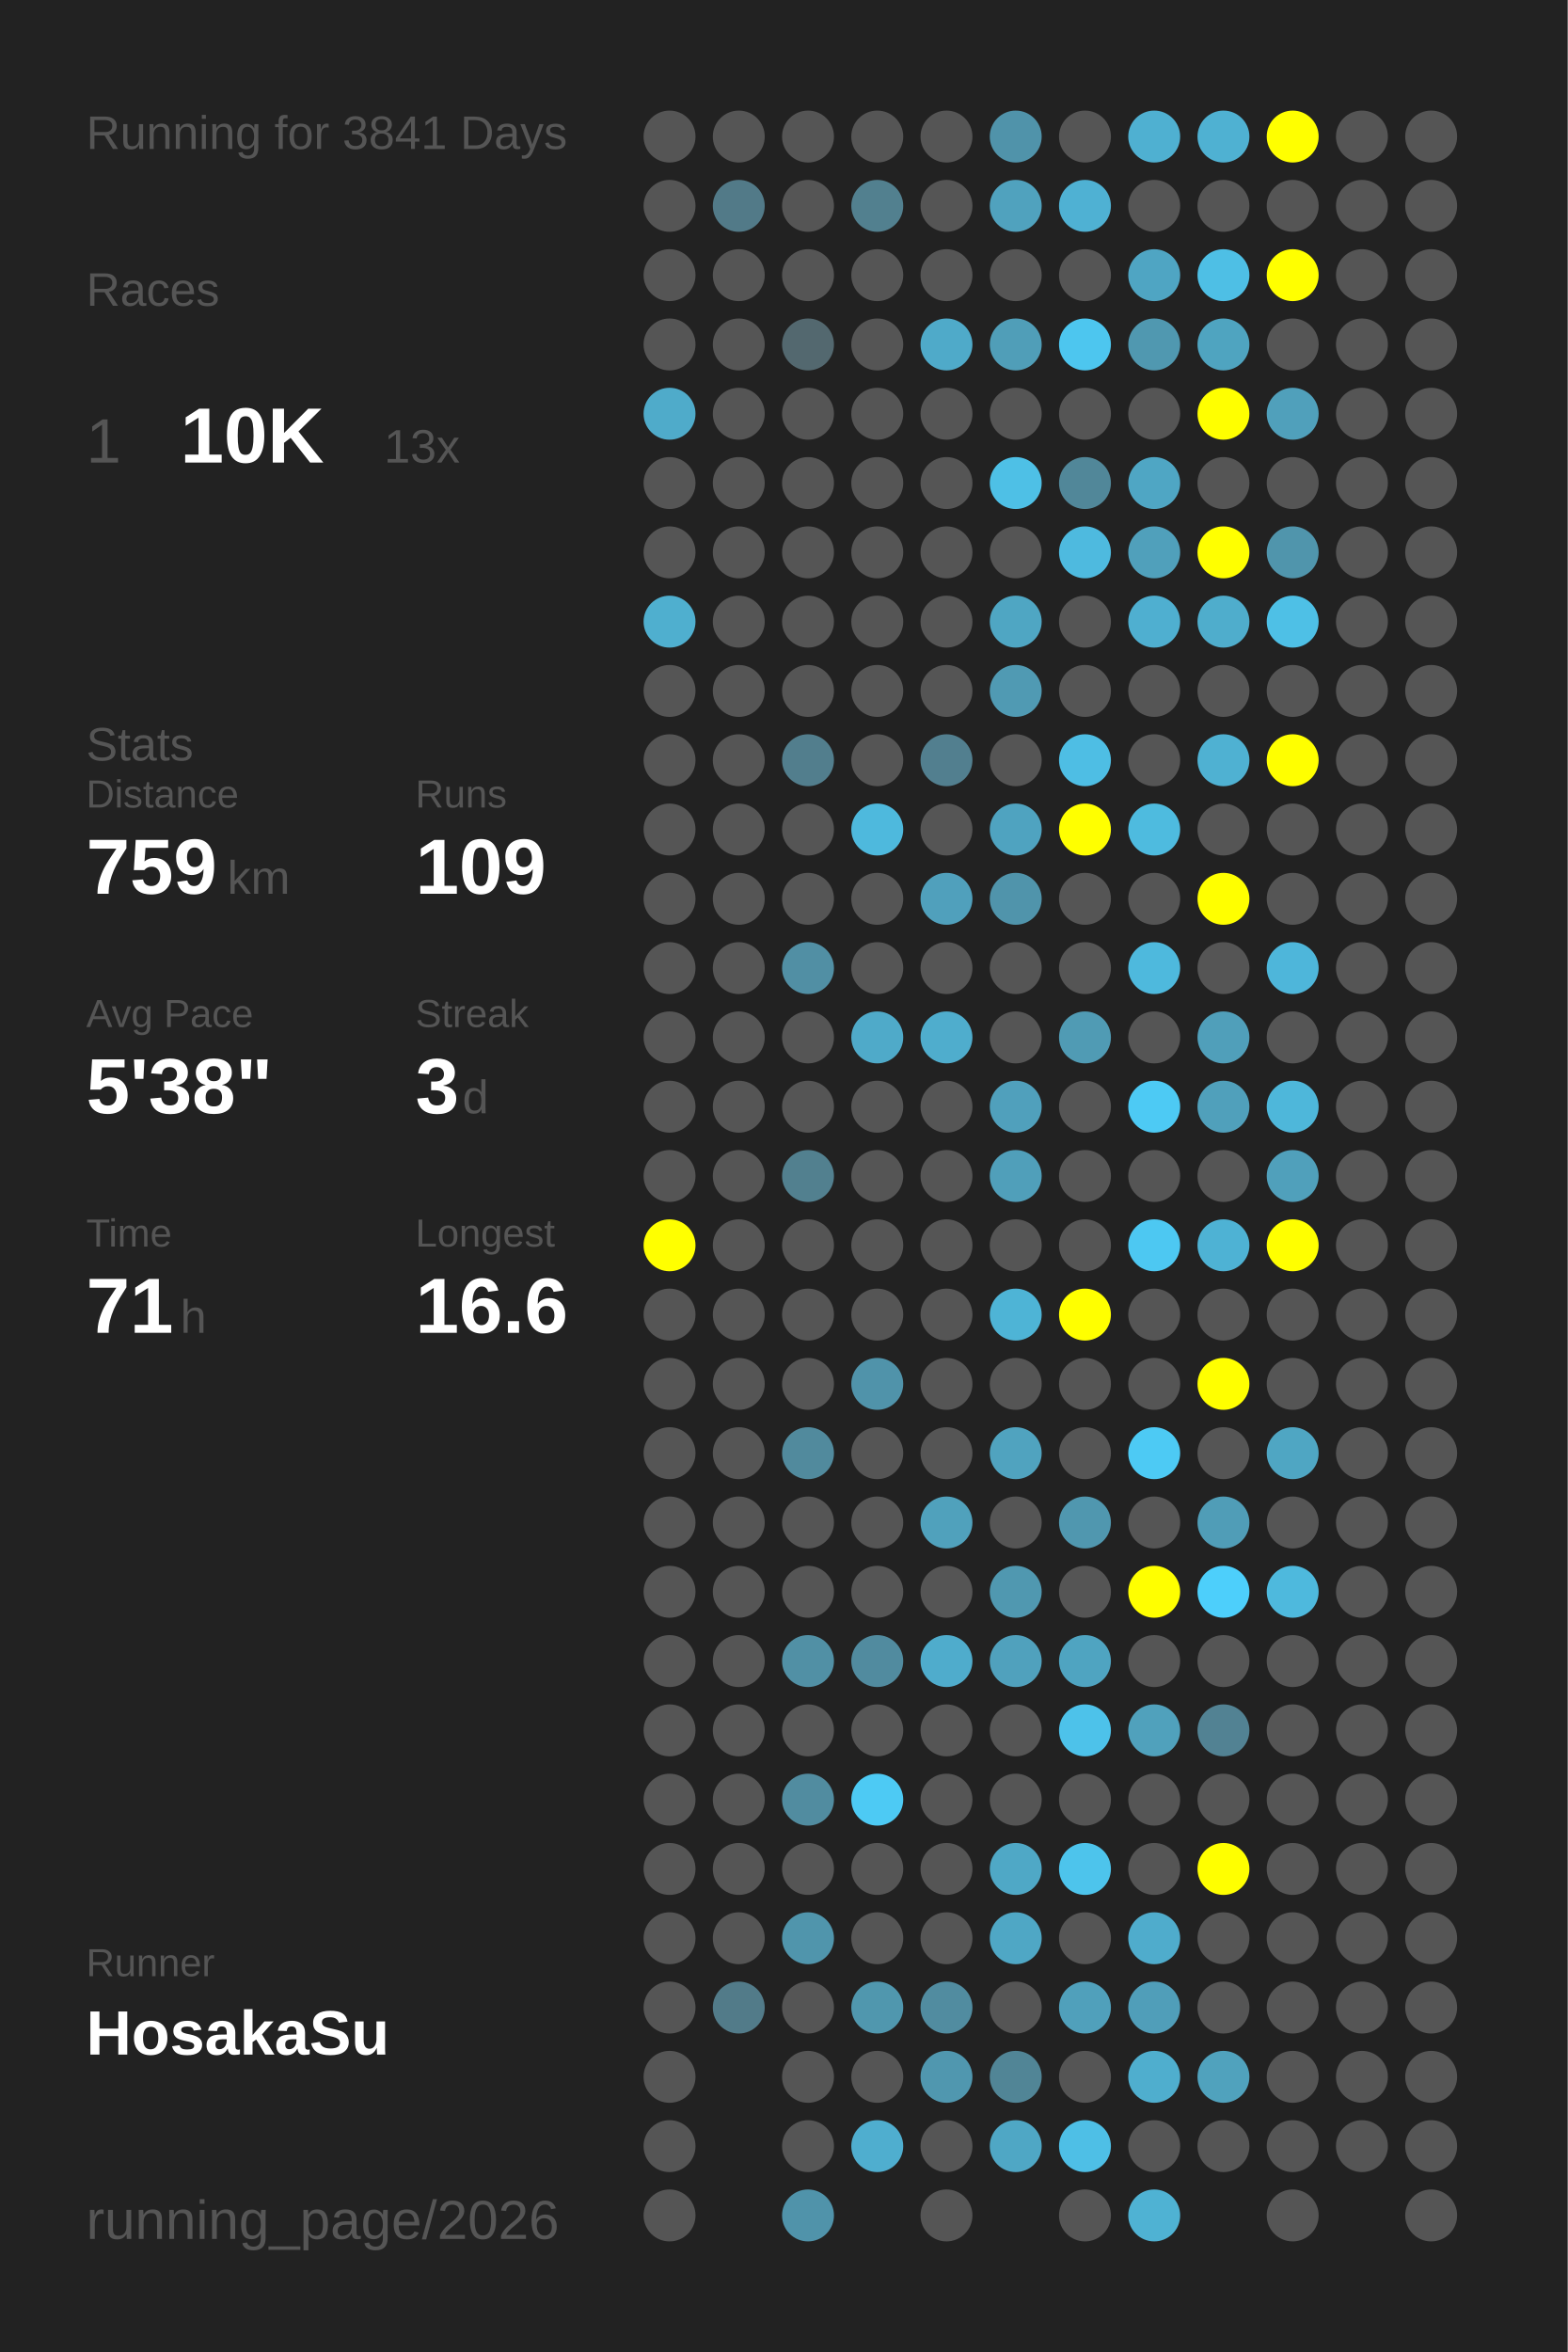
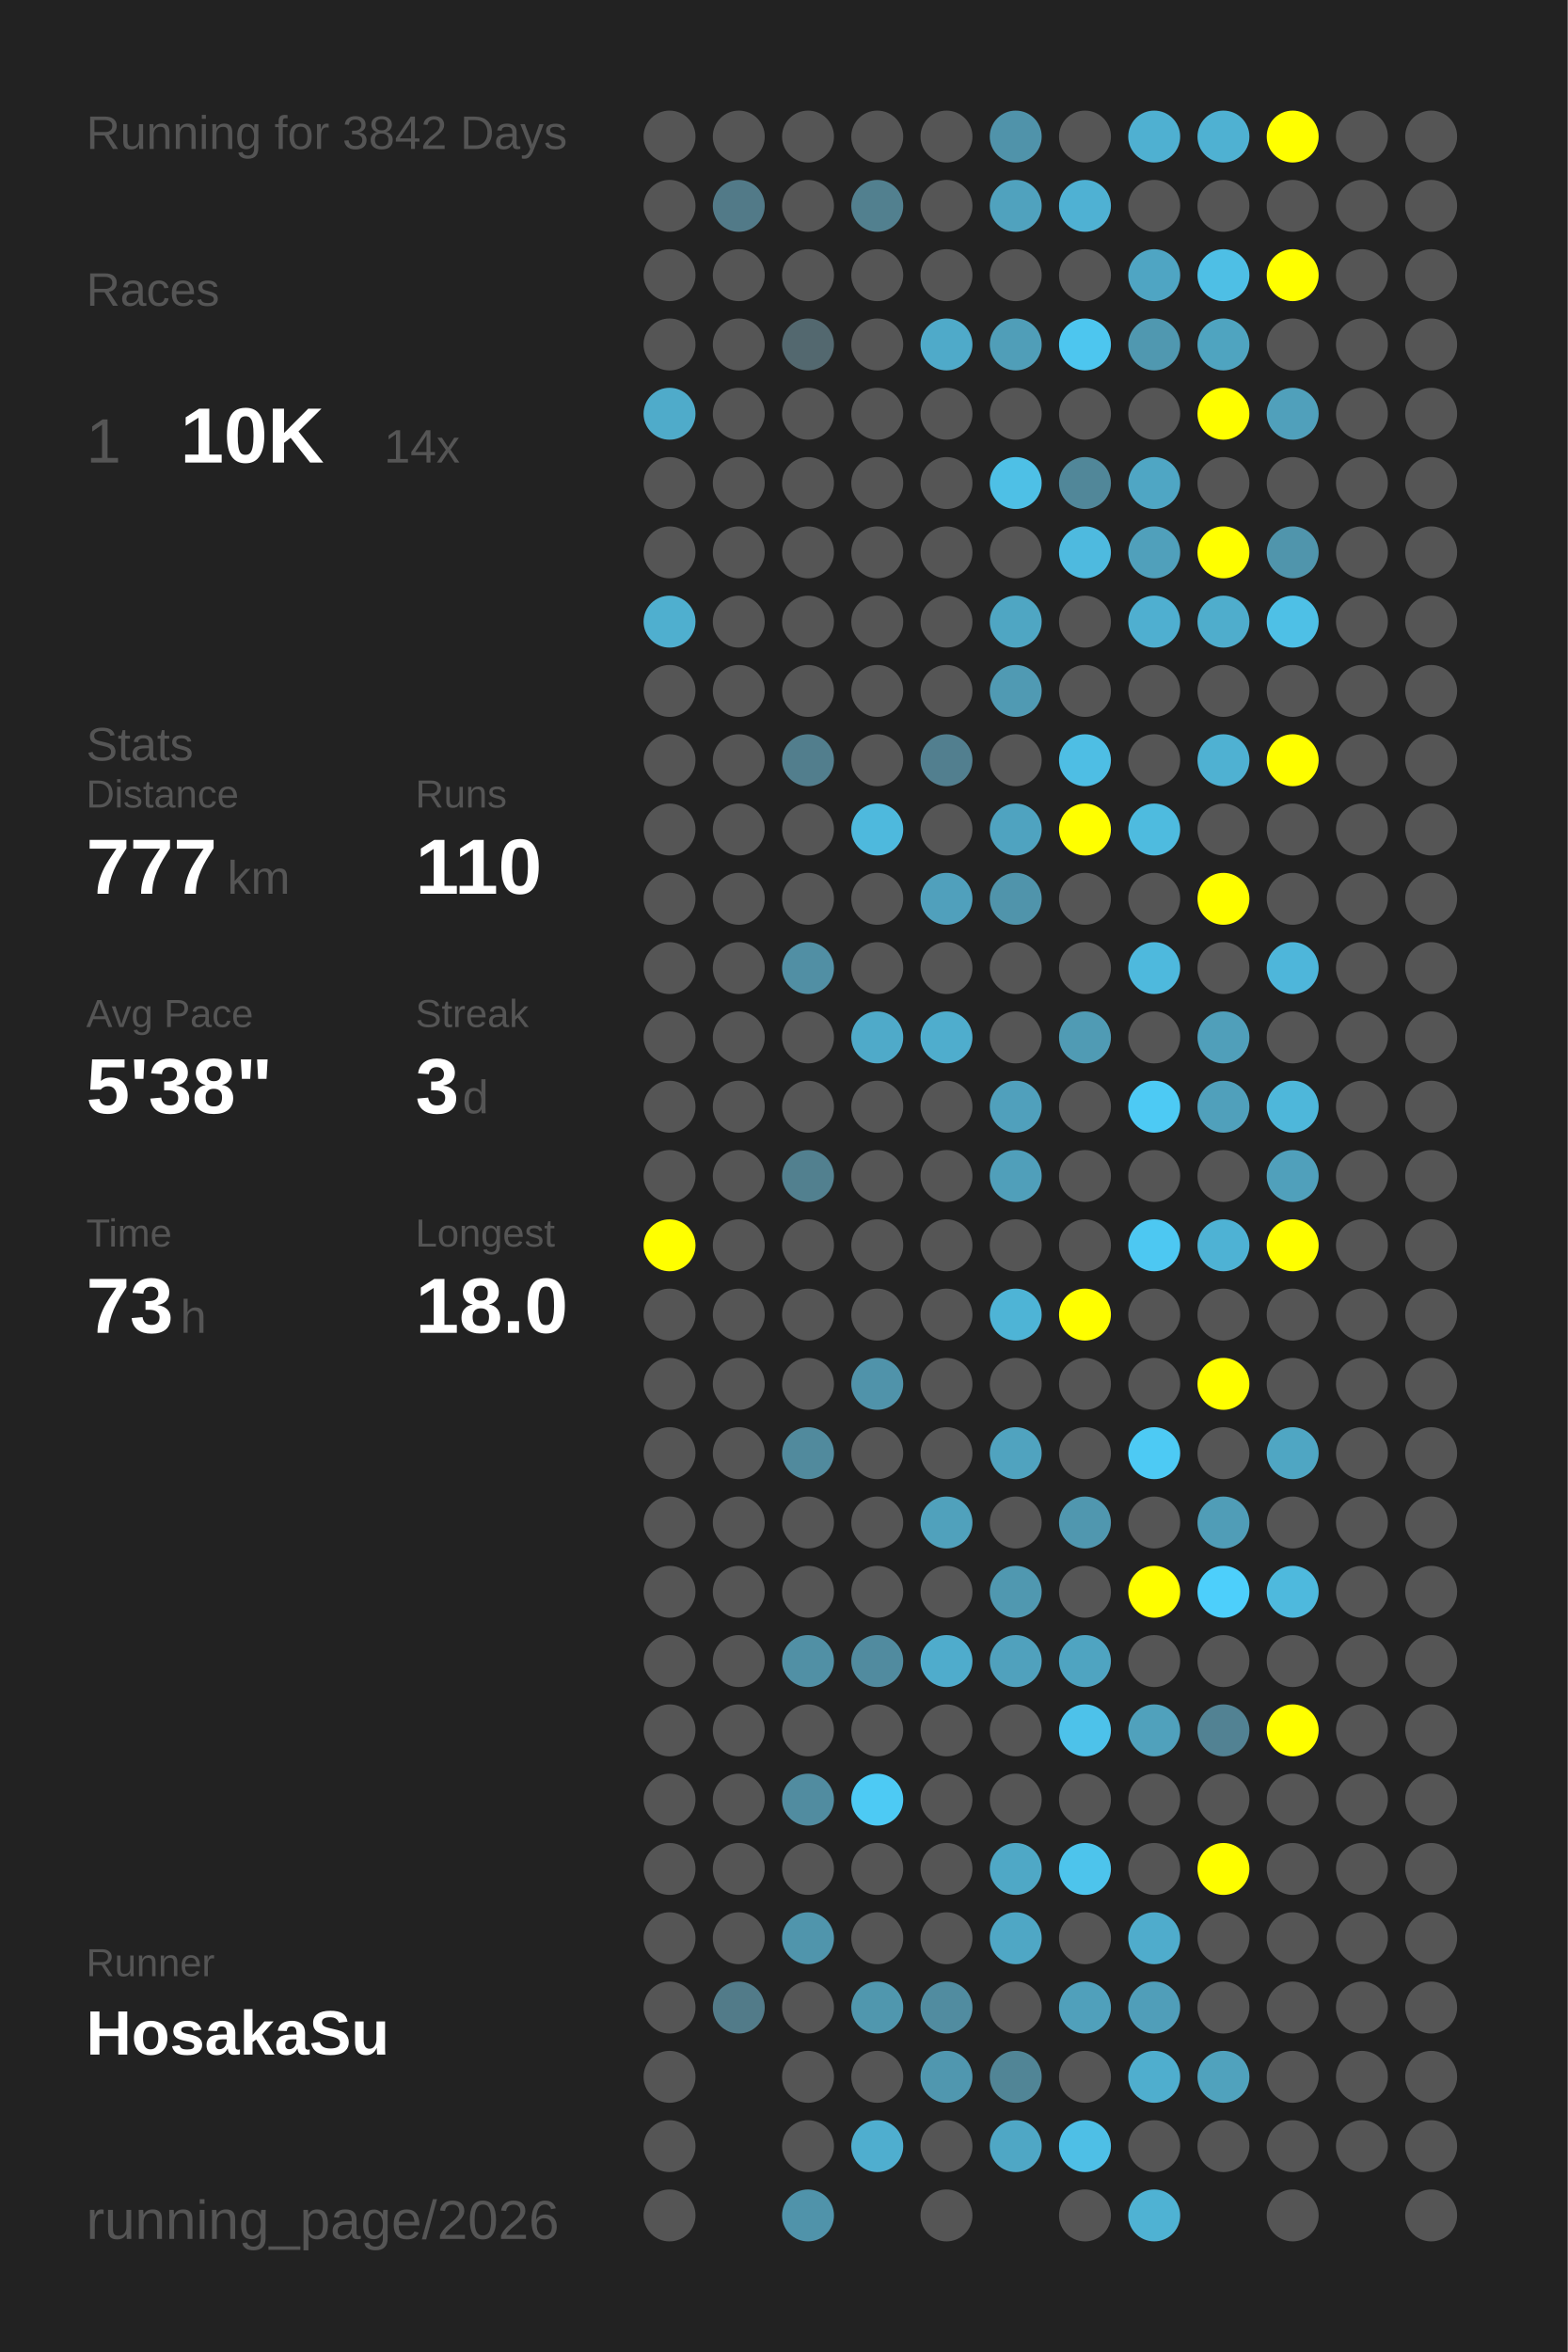
<svg xmlns="http://www.w3.org/2000/svg" baseProfile="full" height="300mm" version="1.1" viewBox="0,0,200,300" width="200mm">
  <defs />
  <rect fill="#222222" height="300" width="200" x="0" y="0" />
-   <text fill="#555555" style="font-size:6px; font-family:Arial;" x="11" y="19">Running for 3841 Days</text>
+   <text fill="#555555" style="font-size:6px; font-family:Arial;" x="11" y="19">Running for 3842 Days</text>
  <text fill="#555555" style="font-size:6px; font-family:Arial;" x="11" y="39">Races</text>
  <text fill="#555555" style="font-size:8px; font-family:Arial;" x="11" y="59">1</text>
  <text fill="#FFFFFF" style="font-size:10px; font-family:Arial; font-weight:bold;" x="23" y="59">10K</text>
-   <text fill="#555555" style="font-size:6px; font-family:Arial;" x="49" y="59">13x</text>
+   <text fill="#555555" style="font-size:6px; font-family:Arial;" x="49" y="59">14x</text>
  <text fill="#555555" style="font-size:6px; font-family:Arial;" x="11" y="97">Stats</text>
  <text fill="#555555" style="font-size:5px; font-family:Arial;" x="11" y="103">Distance</text>
-   <text fill="#FFFFFF" style="font-size:10px; font-family:Arial; font-weight:bold;" x="11" y="114">759</text>
+   <text fill="#FFFFFF" style="font-size:10px; font-family:Arial; font-weight:bold;" x="11" y="114">777</text>
  <text fill="#555555" style="font-size:6px; font-family:Arial;" x="29" y="114">km</text>
  <text fill="#555555" style="font-size:5px; font-family:Arial;" x="53" y="103">Runs</text>
-   <text fill="#FFFFFF" style="font-size:10px; font-family:Arial; font-weight:bold;" x="53" y="114">109</text>
+   <text fill="#FFFFFF" style="font-size:10px; font-family:Arial; font-weight:bold;" x="53" y="114">110</text>
  <text fill="#555555" style="font-size:5px; font-family:Arial;" x="11" y="131">Avg Pace</text>
  <text fill="#FFFFFF" style="font-size:10px; font-family:Arial; font-weight:bold;" x="11" y="142">5'38"</text>
  <text fill="#555555" style="font-size:5px; font-family:Arial;" x="53" y="131">Streak</text>
  <text fill="#FFFFFF" style="font-size:10px; font-family:Arial; font-weight:bold;" x="53" y="142">3</text>
  <text fill="#555555" style="font-size:6px; font-family:Arial;" x="59" y="142">d</text>
  <text fill="#555555" style="font-size:5px; font-family:Arial;" x="11" y="159">Time</text>
-   <text fill="#FFFFFF" style="font-size:10px; font-family:Arial; font-weight:bold;" x="11" y="170">71</text>
+   <text fill="#FFFFFF" style="font-size:10px; font-family:Arial; font-weight:bold;" x="11" y="170">73</text>
  <text fill="#555555" style="font-size:6px; font-family:Arial;" x="23" y="170">h</text>
  <text fill="#555555" style="font-size:5px; font-family:Arial;" x="53" y="159">Longest</text>
-   <text fill="#FFFFFF" style="font-size:10px; font-family:Arial; font-weight:bold;" x="53" y="170">16.6</text>
+   <text fill="#FFFFFF" style="font-size:10px; font-family:Arial; font-weight:bold;" x="53" y="170">18.0</text>
  <text fill="#555555" style="font-size:5px; font-family:Arial;" x="11" y="252.065">Runner</text>
  <text fill="#FFFFFF" style="font-size:8px; font-family:Arial; font-weight:bold;" x="11" y="262.065">HosakaSu</text>
  <text fill="#555555" style="font-size:7px; font-family:Arial;" x="11" y="285.581">running_page/2026</text>
  <circle cx="85.417" cy="17.419" fill="#555555" r="3.312" />
  <circle cx="85.417" cy="26.258" fill="#555555" r="3.312" />
  <circle cx="85.417" cy="35.097" fill="#555555" r="3.312" />
  <circle cx="85.417" cy="43.935" fill="#555555" r="3.312" />
  <circle cx="85.417" cy="52.774" fill="#4fabca" r="3.312" />
  <circle cx="85.417" cy="61.613" fill="#555555" r="3.312" />
  <circle cx="85.417" cy="70.452" fill="#555555" r="3.312" />
  <circle cx="85.417" cy="79.29" fill="#4fafcf" r="3.312" />
  <circle cx="85.417" cy="88.129" fill="#555555" r="3.312" />
  <circle cx="85.417" cy="96.968" fill="#555555" r="3.312" />
  <circle cx="85.417" cy="105.806" fill="#555555" r="3.312" />
  <circle cx="85.417" cy="114.645" fill="#555555" r="3.312" />
  <circle cx="85.417" cy="123.484" fill="#555555" r="3.312" />
  <circle cx="85.417" cy="132.323" fill="#555555" r="3.312" />
  <circle cx="85.417" cy="141.161" fill="#555555" r="3.312" />
  <circle cx="85.417" cy="150" fill="#555555" r="3.312" />
  <circle cx="85.417" cy="158.839" fill="#FFFF00" r="3.312" />
  <circle cx="85.417" cy="167.677" fill="#555555" r="3.312" />
  <circle cx="85.417" cy="176.516" fill="#555555" r="3.312" />
  <circle cx="85.417" cy="185.355" fill="#555555" r="3.312" />
  <circle cx="85.417" cy="194.194" fill="#555555" r="3.312" />
  <circle cx="85.417" cy="203.032" fill="#555555" r="3.312" />
  <circle cx="85.417" cy="211.871" fill="#555555" r="3.312" />
  <circle cx="85.417" cy="220.71" fill="#555555" r="3.312" />
  <circle cx="85.417" cy="229.548" fill="#555555" r="3.312" />
  <circle cx="85.417" cy="238.387" fill="#555555" r="3.312" />
  <circle cx="85.417" cy="247.226" fill="#555555" r="3.312" />
  <circle cx="85.417" cy="256.065" fill="#555555" r="3.312" />
  <circle cx="85.417" cy="264.903" fill="#555555" r="3.312" />
  <circle cx="85.417" cy="273.742" fill="#555555" r="3.312" />
  <circle cx="85.417" cy="282.581" fill="#555555" r="3.312" />
  <circle cx="94.25" cy="17.419" fill="#555555" r="3.312" />
  <circle cx="94.25" cy="26.258" fill="#527a88" r="3.312" />
  <circle cx="94.25" cy="35.097" fill="#555555" r="3.312" />
  <circle cx="94.25" cy="43.935" fill="#555555" r="3.312" />
  <circle cx="94.25" cy="52.774" fill="#555555" r="3.312" />
  <circle cx="94.25" cy="61.613" fill="#555555" r="3.312" />
  <circle cx="94.25" cy="70.452" fill="#555555" r="3.312" />
  <circle cx="94.25" cy="79.29" fill="#555555" r="3.312" />
  <circle cx="94.25" cy="88.129" fill="#555555" r="3.312" />
  <circle cx="94.25" cy="96.968" fill="#555555" r="3.312" />
  <circle cx="94.25" cy="105.806" fill="#555555" r="3.312" />
  <circle cx="94.25" cy="114.645" fill="#555555" r="3.312" />
  <circle cx="94.25" cy="123.484" fill="#555555" r="3.312" />
  <circle cx="94.25" cy="132.323" fill="#555555" r="3.312" />
  <circle cx="94.25" cy="141.161" fill="#555555" r="3.312" />
  <circle cx="94.25" cy="150" fill="#555555" r="3.312" />
  <circle cx="94.25" cy="158.839" fill="#555555" r="3.312" />
  <circle cx="94.25" cy="167.677" fill="#555555" r="3.312" />
  <circle cx="94.25" cy="176.516" fill="#555555" r="3.312" />
  <circle cx="94.25" cy="185.355" fill="#555555" r="3.312" />
  <circle cx="94.25" cy="194.194" fill="#555555" r="3.312" />
  <circle cx="94.25" cy="203.032" fill="#555555" r="3.312" />
  <circle cx="94.25" cy="211.871" fill="#555555" r="3.312" />
  <circle cx="94.25" cy="220.71" fill="#555555" r="3.312" />
  <circle cx="94.25" cy="229.548" fill="#555555" r="3.312" />
  <circle cx="94.25" cy="238.387" fill="#555555" r="3.312" />
  <circle cx="94.25" cy="247.226" fill="#555555" r="3.312" />
  <circle cx="94.25" cy="256.065" fill="#527b89" r="3.312" />
  <circle cx="103.083" cy="17.419" fill="#555555" r="3.312" />
  <circle cx="103.083" cy="26.258" fill="#555555" r="3.312" />
  <circle cx="103.083" cy="35.097" fill="#555555" r="3.312" />
  <circle cx="103.083" cy="43.935" fill="#53686f" r="3.312" />
  <circle cx="103.083" cy="52.774" fill="#555555" r="3.312" />
  <circle cx="103.083" cy="61.613" fill="#555555" r="3.312" />
  <circle cx="103.083" cy="70.452" fill="#555555" r="3.312" />
  <circle cx="103.083" cy="79.29" fill="#555555" r="3.312" />
  <circle cx="103.083" cy="88.129" fill="#555555" r="3.312" />
  <circle cx="103.083" cy="96.968" fill="#527e8d" r="3.312" />
  <circle cx="103.083" cy="105.806" fill="#555555" r="3.312" />
  <circle cx="103.083" cy="114.645" fill="#555555" r="3.312" />
  <circle cx="103.083" cy="123.484" fill="#518fa4" r="3.312" />
  <circle cx="103.083" cy="132.323" fill="#555555" r="3.312" />
  <circle cx="103.083" cy="141.161" fill="#555555" r="3.312" />
  <circle cx="103.083" cy="150" fill="#52808f" r="3.312" />
  <circle cx="103.083" cy="158.839" fill="#555555" r="3.312" />
  <circle cx="103.083" cy="167.677" fill="#555555" r="3.312" />
  <circle cx="103.083" cy="176.516" fill="#555555" r="3.312" />
  <circle cx="103.083" cy="185.355" fill="#518a9d" r="3.312" />
  <circle cx="103.083" cy="194.194" fill="#555555" r="3.312" />
  <circle cx="103.083" cy="203.032" fill="#555555" r="3.312" />
  <circle cx="103.083" cy="211.871" fill="#5190a5" r="3.312" />
  <circle cx="103.083" cy="220.71" fill="#555555" r="3.312" />
  <circle cx="103.083" cy="229.548" fill="#518ca0" r="3.312" />
  <circle cx="103.083" cy="238.387" fill="#555555" r="3.312" />
  <circle cx="103.083" cy="247.226" fill="#5095ac" r="3.312" />
  <circle cx="103.083" cy="256.065" fill="#555555" r="3.312" />
  <circle cx="103.083" cy="264.903" fill="#555555" r="3.312" />
  <circle cx="103.083" cy="273.742" fill="#555555" r="3.312" />
  <circle cx="103.083" cy="282.581" fill="#5093aa" r="3.312" />
  <circle cx="111.917" cy="17.419" fill="#555555" r="3.312" />
  <circle cx="111.917" cy="26.258" fill="#52808f" r="3.312" />
  <circle cx="111.917" cy="35.097" fill="#555555" r="3.312" />
  <circle cx="111.917" cy="43.935" fill="#555555" r="3.312" />
  <circle cx="111.917" cy="52.774" fill="#555555" r="3.312" />
  <circle cx="111.917" cy="61.613" fill="#555555" r="3.312" />
  <circle cx="111.917" cy="70.452" fill="#555555" r="3.312" />
  <circle cx="111.917" cy="79.29" fill="#555555" r="3.312" />
  <circle cx="111.917" cy="88.129" fill="#555555" r="3.312" />
  <circle cx="111.917" cy="96.968" fill="#555555" r="3.312" />
  <circle cx="111.917" cy="105.806" fill="#4eb9dd" r="3.312" />
  <circle cx="111.917" cy="114.645" fill="#555555" r="3.312" />
  <circle cx="111.917" cy="123.484" fill="#555555" r="3.312" />
  <circle cx="111.917" cy="132.323" fill="#4faac9" r="3.312" />
  <circle cx="111.917" cy="141.161" fill="#555555" r="3.312" />
  <circle cx="111.917" cy="150" fill="#555555" r="3.312" />
  <circle cx="111.917" cy="158.839" fill="#555555" r="3.312" />
  <circle cx="111.917" cy="167.677" fill="#555555" r="3.312" />
  <circle cx="111.917" cy="176.516" fill="#5093aa" r="3.312" />
  <circle cx="111.917" cy="185.355" fill="#555555" r="3.312" />
  <circle cx="111.917" cy="194.194" fill="#555555" r="3.312" />
  <circle cx="111.917" cy="203.032" fill="#555555" r="3.312" />
  <circle cx="111.917" cy="211.871" fill="#518b9f" r="3.312" />
  <circle cx="111.917" cy="220.71" fill="#555555" r="3.312" />
  <circle cx="111.917" cy="229.548" fill="#4dcaf4" r="3.312" />
  <circle cx="111.917" cy="238.387" fill="#555555" r="3.312" />
  <circle cx="111.917" cy="247.226" fill="#555555" r="3.312" />
  <circle cx="111.917" cy="256.065" fill="#5097ae" r="3.312" />
  <circle cx="111.917" cy="264.903" fill="#555555" r="3.312" />
  <circle cx="111.917" cy="273.742" fill="#4faecf" r="3.312" />
  <circle cx="120.75" cy="17.419" fill="#555555" r="3.312" />
  <circle cx="120.75" cy="26.258" fill="#555555" r="3.312" />
  <circle cx="120.75" cy="35.097" fill="#555555" r="3.312" />
  <circle cx="120.75" cy="43.935" fill="#4faac9" r="3.312" />
  <circle cx="120.75" cy="52.774" fill="#555555" r="3.312" />
  <circle cx="120.75" cy="61.613" fill="#555555" r="3.312" />
  <circle cx="120.75" cy="70.452" fill="#555555" r="3.312" />
  <circle cx="120.75" cy="79.29" fill="#555555" r="3.312" />
  <circle cx="120.75" cy="88.129" fill="#555555" r="3.312" />
  <circle cx="120.75" cy="96.968" fill="#527f8f" r="3.312" />
  <circle cx="120.75" cy="105.806" fill="#555555" r="3.312" />
  <circle cx="120.75" cy="114.645" fill="#50a0bc" r="3.312" />
  <circle cx="120.75" cy="123.484" fill="#555555" r="3.312" />
  <circle cx="120.75" cy="132.323" fill="#4fadcd" r="3.312" />
  <circle cx="120.75" cy="141.161" fill="#555555" r="3.312" />
  <circle cx="120.75" cy="150" fill="#555555" r="3.312" />
  <circle cx="120.75" cy="158.839" fill="#555555" r="3.312" />
  <circle cx="120.75" cy="167.677" fill="#555555" r="3.312" />
  <circle cx="120.75" cy="176.516" fill="#555555" r="3.312" />
  <circle cx="120.75" cy="185.355" fill="#555555" r="3.312" />
  <circle cx="120.75" cy="194.194" fill="#50a1bc" r="3.312" />
  <circle cx="120.75" cy="203.032" fill="#555555" r="3.312" />
  <circle cx="120.75" cy="211.871" fill="#4faccc" r="3.312" />
  <circle cx="120.75" cy="220.71" fill="#555555" r="3.312" />
  <circle cx="120.75" cy="229.548" fill="#555555" r="3.312" />
  <circle cx="120.75" cy="238.387" fill="#555555" r="3.312" />
  <circle cx="120.75" cy="247.226" fill="#555555" r="3.312" />
  <circle cx="120.75" cy="256.065" fill="#518ca0" r="3.312" />
  <circle cx="120.75" cy="264.903" fill="#5097af" r="3.312" />
  <circle cx="120.75" cy="273.742" fill="#555555" r="3.312" />
  <circle cx="120.75" cy="282.581" fill="#555555" r="3.312" />
  <circle cx="129.583" cy="17.419" fill="#5093aa" r="3.312" />
  <circle cx="129.583" cy="26.258" fill="#50a2be" r="3.312" />
  <circle cx="129.583" cy="35.097" fill="#555555" r="3.312" />
  <circle cx="129.583" cy="43.935" fill="#509eb8" r="3.312" />
  <circle cx="129.583" cy="52.774" fill="#555555" r="3.312" />
  <circle cx="129.583" cy="61.613" fill="#4ec0e6" r="3.312" />
  <circle cx="129.583" cy="70.452" fill="#555555" r="3.312" />
  <circle cx="129.583" cy="79.29" fill="#4fa6c3" r="3.312" />
  <circle cx="129.583" cy="88.129" fill="#509ab3" r="3.312" />
  <circle cx="129.583" cy="96.968" fill="#555555" r="3.312" />
  <circle cx="129.583" cy="105.806" fill="#4fa3c0" r="3.312" />
  <circle cx="129.583" cy="114.645" fill="#5094ab" r="3.312" />
  <circle cx="129.583" cy="123.484" fill="#555555" r="3.312" />
  <circle cx="129.583" cy="132.323" fill="#555555" r="3.312" />
  <circle cx="129.583" cy="141.161" fill="#50a0bc" r="3.312" />
  <circle cx="129.583" cy="150" fill="#509fba" r="3.312" />
  <circle cx="129.583" cy="158.839" fill="#555555" r="3.312" />
  <circle cx="129.583" cy="167.677" fill="#4eb4d6" r="3.312" />
  <circle cx="129.583" cy="176.516" fill="#555555" r="3.312" />
  <circle cx="129.583" cy="185.355" fill="#50a3bf" r="3.312" />
  <circle cx="129.583" cy="194.194" fill="#555555" r="3.312" />
  <circle cx="129.583" cy="203.032" fill="#5098b0" r="3.312" />
  <circle cx="129.583" cy="211.871" fill="#50a1bd" r="3.312" />
  <circle cx="129.583" cy="220.71" fill="#555555" r="3.312" />
  <circle cx="129.583" cy="229.548" fill="#555555" r="3.312" />
  <circle cx="129.583" cy="238.387" fill="#4fa8c6" r="3.312" />
  <circle cx="129.583" cy="247.226" fill="#4fa7c5" r="3.312" />
  <circle cx="129.583" cy="256.065" fill="#555555" r="3.312" />
  <circle cx="129.583" cy="264.903" fill="#518596" r="3.312" />
  <circle cx="129.583" cy="273.742" fill="#4fa7c5" r="3.312" />
  <circle cx="138.417" cy="17.419" fill="#555555" r="3.312" />
  <circle cx="138.417" cy="26.258" fill="#4fb1d3" r="3.312" />
  <circle cx="138.417" cy="35.097" fill="#555555" r="3.312" />
  <circle cx="138.417" cy="43.935" fill="#4dc6ef" r="3.312" />
  <circle cx="138.417" cy="52.774" fill="#555555" r="3.312" />
  <circle cx="138.417" cy="61.613" fill="#518799" r="3.312" />
  <circle cx="138.417" cy="70.452" fill="#4ebadf" r="3.312" />
  <circle cx="138.417" cy="79.29" fill="#555555" r="3.312" />
  <circle cx="138.417" cy="88.129" fill="#555555" r="3.312" />
  <circle cx="138.417" cy="96.968" fill="#4ebee4" r="3.312" />
  <circle cx="138.417" cy="105.806" fill="#FFFF00" r="3.312" />
  <circle cx="138.417" cy="114.645" fill="#555555" r="3.312" />
  <circle cx="138.417" cy="123.484" fill="#555555" r="3.312" />
  <circle cx="138.417" cy="132.323" fill="#509bb4" r="3.312" />
  <circle cx="138.417" cy="141.161" fill="#555555" r="3.312" />
  <circle cx="138.417" cy="150" fill="#555555" r="3.312" />
  <circle cx="138.417" cy="158.839" fill="#555555" r="3.312" />
  <circle cx="138.417" cy="167.677" fill="#FFFF00" r="3.312" />
  <circle cx="138.417" cy="176.516" fill="#555555" r="3.312" />
  <circle cx="138.417" cy="185.355" fill="#555555" r="3.312" />
  <circle cx="138.417" cy="194.194" fill="#5097af" r="3.312" />
  <circle cx="138.417" cy="203.032" fill="#555555" r="3.312" />
  <circle cx="138.417" cy="211.871" fill="#4fa4c1" r="3.312" />
  <circle cx="138.417" cy="220.71" fill="#4dc2ea" r="3.312" />
  <circle cx="138.417" cy="229.548" fill="#555555" r="3.312" />
  <circle cx="138.417" cy="238.387" fill="#4dc4ec" r="3.312" />
  <circle cx="138.417" cy="247.226" fill="#555555" r="3.312" />
  <circle cx="138.417" cy="256.065" fill="#50a0bb" r="3.312" />
  <circle cx="138.417" cy="264.903" fill="#555555" r="3.312" />
  <circle cx="138.417" cy="273.742" fill="#4ebfe6" r="3.312" />
  <circle cx="138.417" cy="282.581" fill="#555555" r="3.312" />
  <circle cx="147.25" cy="17.419" fill="#4fb0d1" r="3.312" />
  <circle cx="147.25" cy="26.258" fill="#555555" r="3.312" />
  <circle cx="147.25" cy="35.097" fill="#4fa5c3" r="3.312" />
  <circle cx="147.25" cy="43.935" fill="#5098b0" r="3.312" />
  <circle cx="147.25" cy="52.774" fill="#555555" r="3.312" />
  <circle cx="147.25" cy="61.613" fill="#4fa6c4" r="3.312" />
  <circle cx="147.25" cy="70.452" fill="#50a0bb" r="3.312" />
  <circle cx="147.25" cy="79.29" fill="#4fafd0" r="3.312" />
  <circle cx="147.25" cy="88.129" fill="#555555" r="3.312" />
  <circle cx="147.25" cy="96.968" fill="#555555" r="3.312" />
  <circle cx="147.25" cy="105.806" fill="#4ebbdf" r="3.312" />
  <circle cx="147.25" cy="114.645" fill="#555555" r="3.312" />
  <circle cx="147.25" cy="123.484" fill="#4eb9dd" r="3.312" />
  <circle cx="147.25" cy="132.323" fill="#555555" r="3.312" />
  <circle cx="147.25" cy="141.161" fill="#4dcaf4" r="3.312" />
  <circle cx="147.25" cy="150" fill="#555555" r="3.312" />
  <circle cx="147.25" cy="158.839" fill="#4dc8f2" r="3.312" />
  <circle cx="147.25" cy="167.677" fill="#555555" r="3.312" />
  <circle cx="147.25" cy="176.516" fill="#555555" r="3.312" />
  <circle cx="147.25" cy="185.355" fill="#4dcaf4" r="3.312" />
  <circle cx="147.25" cy="194.194" fill="#555555" r="3.312" />
  <circle cx="147.25" cy="203.032" fill="#FFFF00" r="3.312" />
  <circle cx="147.25" cy="211.871" fill="#555555" r="3.312" />
  <circle cx="147.25" cy="220.71" fill="#50a1bc" r="3.312" />
  <circle cx="147.25" cy="229.548" fill="#555555" r="3.312" />
  <circle cx="147.25" cy="238.387" fill="#555555" r="3.312" />
  <circle cx="147.25" cy="247.226" fill="#4faccc" r="3.312" />
  <circle cx="147.25" cy="256.065" fill="#509eb9" r="3.312" />
  <circle cx="147.25" cy="264.903" fill="#4faece" r="3.312" />
  <circle cx="147.25" cy="273.742" fill="#555555" r="3.312" />
  <circle cx="147.25" cy="282.581" fill="#4fb2d3" r="3.312" />
  <circle cx="156.083" cy="17.419" fill="#4fb1d2" r="3.312" />
  <circle cx="156.083" cy="26.258" fill="#555555" r="3.312" />
  <circle cx="156.083" cy="35.097" fill="#4ebfe5" r="3.312" />
  <circle cx="156.083" cy="43.935" fill="#4fa4c0" r="3.312" />
  <circle cx="156.083" cy="52.774" fill="#FFFF00" r="3.312" />
  <circle cx="156.083" cy="61.613" fill="#555555" r="3.312" />
  <circle cx="156.083" cy="70.452" fill="#FFFF00" r="3.312" />
  <circle cx="156.083" cy="79.29" fill="#4fadcc" r="3.312" />
  <circle cx="156.083" cy="88.129" fill="#555555" r="3.312" />
  <circle cx="156.083" cy="96.968" fill="#4fb1d2" r="3.312" />
  <circle cx="156.083" cy="105.806" fill="#555555" r="3.312" />
  <circle cx="156.083" cy="114.645" fill="#FFFF00" r="3.312" />
  <circle cx="156.083" cy="123.484" fill="#555555" r="3.312" />
  <circle cx="156.083" cy="132.323" fill="#509fba" r="3.312" />
  <circle cx="156.083" cy="141.161" fill="#50a0bb" r="3.312" />
  <circle cx="156.083" cy="150" fill="#555555" r="3.312" />
  <circle cx="156.083" cy="158.839" fill="#4eb2d4" r="3.312" />
  <circle cx="156.083" cy="167.677" fill="#555555" r="3.312" />
  <circle cx="156.083" cy="176.516" fill="#FFFF00" r="3.312" />
  <circle cx="156.083" cy="185.355" fill="#555555" r="3.312" />
  <circle cx="156.083" cy="194.194" fill="#509db7" r="3.312" />
  <circle cx="156.083" cy="203.032" fill="#4dcffb" r="3.312" />
  <circle cx="156.083" cy="211.871" fill="#555555" r="3.312" />
  <circle cx="156.083" cy="220.71" fill="#528293" r="3.312" />
  <circle cx="156.083" cy="229.548" fill="#555555" r="3.312" />
  <circle cx="156.083" cy="238.387" fill="#FFFF00" r="3.312" />
  <circle cx="156.083" cy="247.226" fill="#555555" r="3.312" />
  <circle cx="156.083" cy="256.065" fill="#555555" r="3.312" />
  <circle cx="156.083" cy="264.903" fill="#50a2bd" r="3.312" />
  <circle cx="156.083" cy="273.742" fill="#555555" r="3.312" />
  <circle cx="164.917" cy="17.419" fill="#FFFF00" r="3.312" />
  <circle cx="164.917" cy="26.258" fill="#555555" r="3.312" />
  <circle cx="164.917" cy="35.097" fill="#FFFF00" r="3.312" />
  <circle cx="164.917" cy="43.935" fill="#555555" r="3.312" />
  <circle cx="164.917" cy="52.774" fill="#50a0bb" r="3.312" />
  <circle cx="164.917" cy="61.613" fill="#555555" r="3.312" />
  <circle cx="164.917" cy="70.452" fill="#5095ac" r="3.312" />
  <circle cx="164.917" cy="79.29" fill="#4ec0e6" r="3.312" />
  <circle cx="164.917" cy="88.129" fill="#555555" r="3.312" />
  <circle cx="164.917" cy="96.968" fill="#FFFF00" r="3.312" />
  <circle cx="164.917" cy="105.806" fill="#555555" r="3.312" />
  <circle cx="164.917" cy="114.645" fill="#555555" r="3.312" />
  <circle cx="164.917" cy="123.484" fill="#4eb6da" r="3.312" />
  <circle cx="164.917" cy="132.323" fill="#555555" r="3.312" />
  <circle cx="164.917" cy="141.161" fill="#4eb7da" r="3.312" />
  <circle cx="164.917" cy="150" fill="#50a0bb" r="3.312" />
  <circle cx="164.917" cy="158.839" fill="#FFFF00" r="3.312" />
  <circle cx="164.917" cy="167.677" fill="#555555" r="3.312" />
  <circle cx="164.917" cy="176.516" fill="#555555" r="3.312" />
  <circle cx="164.917" cy="185.355" fill="#4fa6c3" r="3.312" />
  <circle cx="164.917" cy="194.194" fill="#555555" r="3.312" />
  <circle cx="164.917" cy="203.032" fill="#4eb9dd" r="3.312" />
  <circle cx="164.917" cy="211.871" fill="#555555" r="3.312" />
-   <circle cx="164.917" cy="220.71" fill="#555555" r="3.312" />
+   <circle cx="164.917" cy="220.71" fill="#FFFF00" r="3.312" />
  <circle cx="164.917" cy="229.548" fill="#555555" r="3.312" />
  <circle cx="164.917" cy="238.387" fill="#555555" r="3.312" />
  <circle cx="164.917" cy="247.226" fill="#555555" r="3.312" />
  <circle cx="164.917" cy="256.065" fill="#555555" r="3.312" />
  <circle cx="164.917" cy="264.903" fill="#555555" r="3.312" />
  <circle cx="164.917" cy="273.742" fill="#555555" r="3.312" />
  <circle cx="164.917" cy="282.581" fill="#555555" r="3.312" />
  <circle cx="173.75" cy="17.419" fill="#555555" r="3.312" />
  <circle cx="173.75" cy="26.258" fill="#555555" r="3.312" />
  <circle cx="173.75" cy="35.097" fill="#555555" r="3.312" />
  <circle cx="173.75" cy="43.935" fill="#555555" r="3.312" />
  <circle cx="173.75" cy="52.774" fill="#555555" r="3.312" />
  <circle cx="173.75" cy="61.613" fill="#555555" r="3.312" />
  <circle cx="173.75" cy="70.452" fill="#555555" r="3.312" />
  <circle cx="173.75" cy="79.29" fill="#555555" r="3.312" />
  <circle cx="173.75" cy="88.129" fill="#555555" r="3.312" />
  <circle cx="173.75" cy="96.968" fill="#555555" r="3.312" />
  <circle cx="173.75" cy="105.806" fill="#555555" r="3.312" />
  <circle cx="173.75" cy="114.645" fill="#555555" r="3.312" />
  <circle cx="173.75" cy="123.484" fill="#555555" r="3.312" />
  <circle cx="173.75" cy="132.323" fill="#555555" r="3.312" />
  <circle cx="173.75" cy="141.161" fill="#555555" r="3.312" />
  <circle cx="173.75" cy="150" fill="#555555" r="3.312" />
  <circle cx="173.75" cy="158.839" fill="#555555" r="3.312" />
  <circle cx="173.75" cy="167.677" fill="#555555" r="3.312" />
  <circle cx="173.75" cy="176.516" fill="#555555" r="3.312" />
  <circle cx="173.75" cy="185.355" fill="#555555" r="3.312" />
  <circle cx="173.75" cy="194.194" fill="#555555" r="3.312" />
  <circle cx="173.75" cy="203.032" fill="#555555" r="3.312" />
  <circle cx="173.75" cy="211.871" fill="#555555" r="3.312" />
  <circle cx="173.75" cy="220.71" fill="#555555" r="3.312" />
  <circle cx="173.75" cy="229.548" fill="#555555" r="3.312" />
  <circle cx="173.75" cy="238.387" fill="#555555" r="3.312" />
  <circle cx="173.75" cy="247.226" fill="#555555" r="3.312" />
  <circle cx="173.75" cy="256.065" fill="#555555" r="3.312" />
  <circle cx="173.75" cy="264.903" fill="#555555" r="3.312" />
  <circle cx="173.75" cy="273.742" fill="#555555" r="3.312" />
  <circle cx="182.583" cy="17.419" fill="#555555" r="3.312" />
  <circle cx="182.583" cy="26.258" fill="#555555" r="3.312" />
  <circle cx="182.583" cy="35.097" fill="#555555" r="3.312" />
  <circle cx="182.583" cy="43.935" fill="#555555" r="3.312" />
  <circle cx="182.583" cy="52.774" fill="#555555" r="3.312" />
  <circle cx="182.583" cy="61.613" fill="#555555" r="3.312" />
  <circle cx="182.583" cy="70.452" fill="#555555" r="3.312" />
  <circle cx="182.583" cy="79.29" fill="#555555" r="3.312" />
  <circle cx="182.583" cy="88.129" fill="#555555" r="3.312" />
  <circle cx="182.583" cy="96.968" fill="#555555" r="3.312" />
  <circle cx="182.583" cy="105.806" fill="#555555" r="3.312" />
  <circle cx="182.583" cy="114.645" fill="#555555" r="3.312" />
  <circle cx="182.583" cy="123.484" fill="#555555" r="3.312" />
  <circle cx="182.583" cy="132.323" fill="#555555" r="3.312" />
  <circle cx="182.583" cy="141.161" fill="#555555" r="3.312" />
  <circle cx="182.583" cy="150" fill="#555555" r="3.312" />
  <circle cx="182.583" cy="158.839" fill="#555555" r="3.312" />
  <circle cx="182.583" cy="167.677" fill="#555555" r="3.312" />
  <circle cx="182.583" cy="176.516" fill="#555555" r="3.312" />
  <circle cx="182.583" cy="185.355" fill="#555555" r="3.312" />
  <circle cx="182.583" cy="194.194" fill="#555555" r="3.312" />
  <circle cx="182.583" cy="203.032" fill="#555555" r="3.312" />
  <circle cx="182.583" cy="211.871" fill="#555555" r="3.312" />
  <circle cx="182.583" cy="220.71" fill="#555555" r="3.312" />
  <circle cx="182.583" cy="229.548" fill="#555555" r="3.312" />
  <circle cx="182.583" cy="238.387" fill="#555555" r="3.312" />
  <circle cx="182.583" cy="247.226" fill="#555555" r="3.312" />
  <circle cx="182.583" cy="256.065" fill="#555555" r="3.312" />
  <circle cx="182.583" cy="264.903" fill="#555555" r="3.312" />
  <circle cx="182.583" cy="273.742" fill="#555555" r="3.312" />
  <circle cx="182.583" cy="282.581" fill="#555555" r="3.312" />
</svg>
